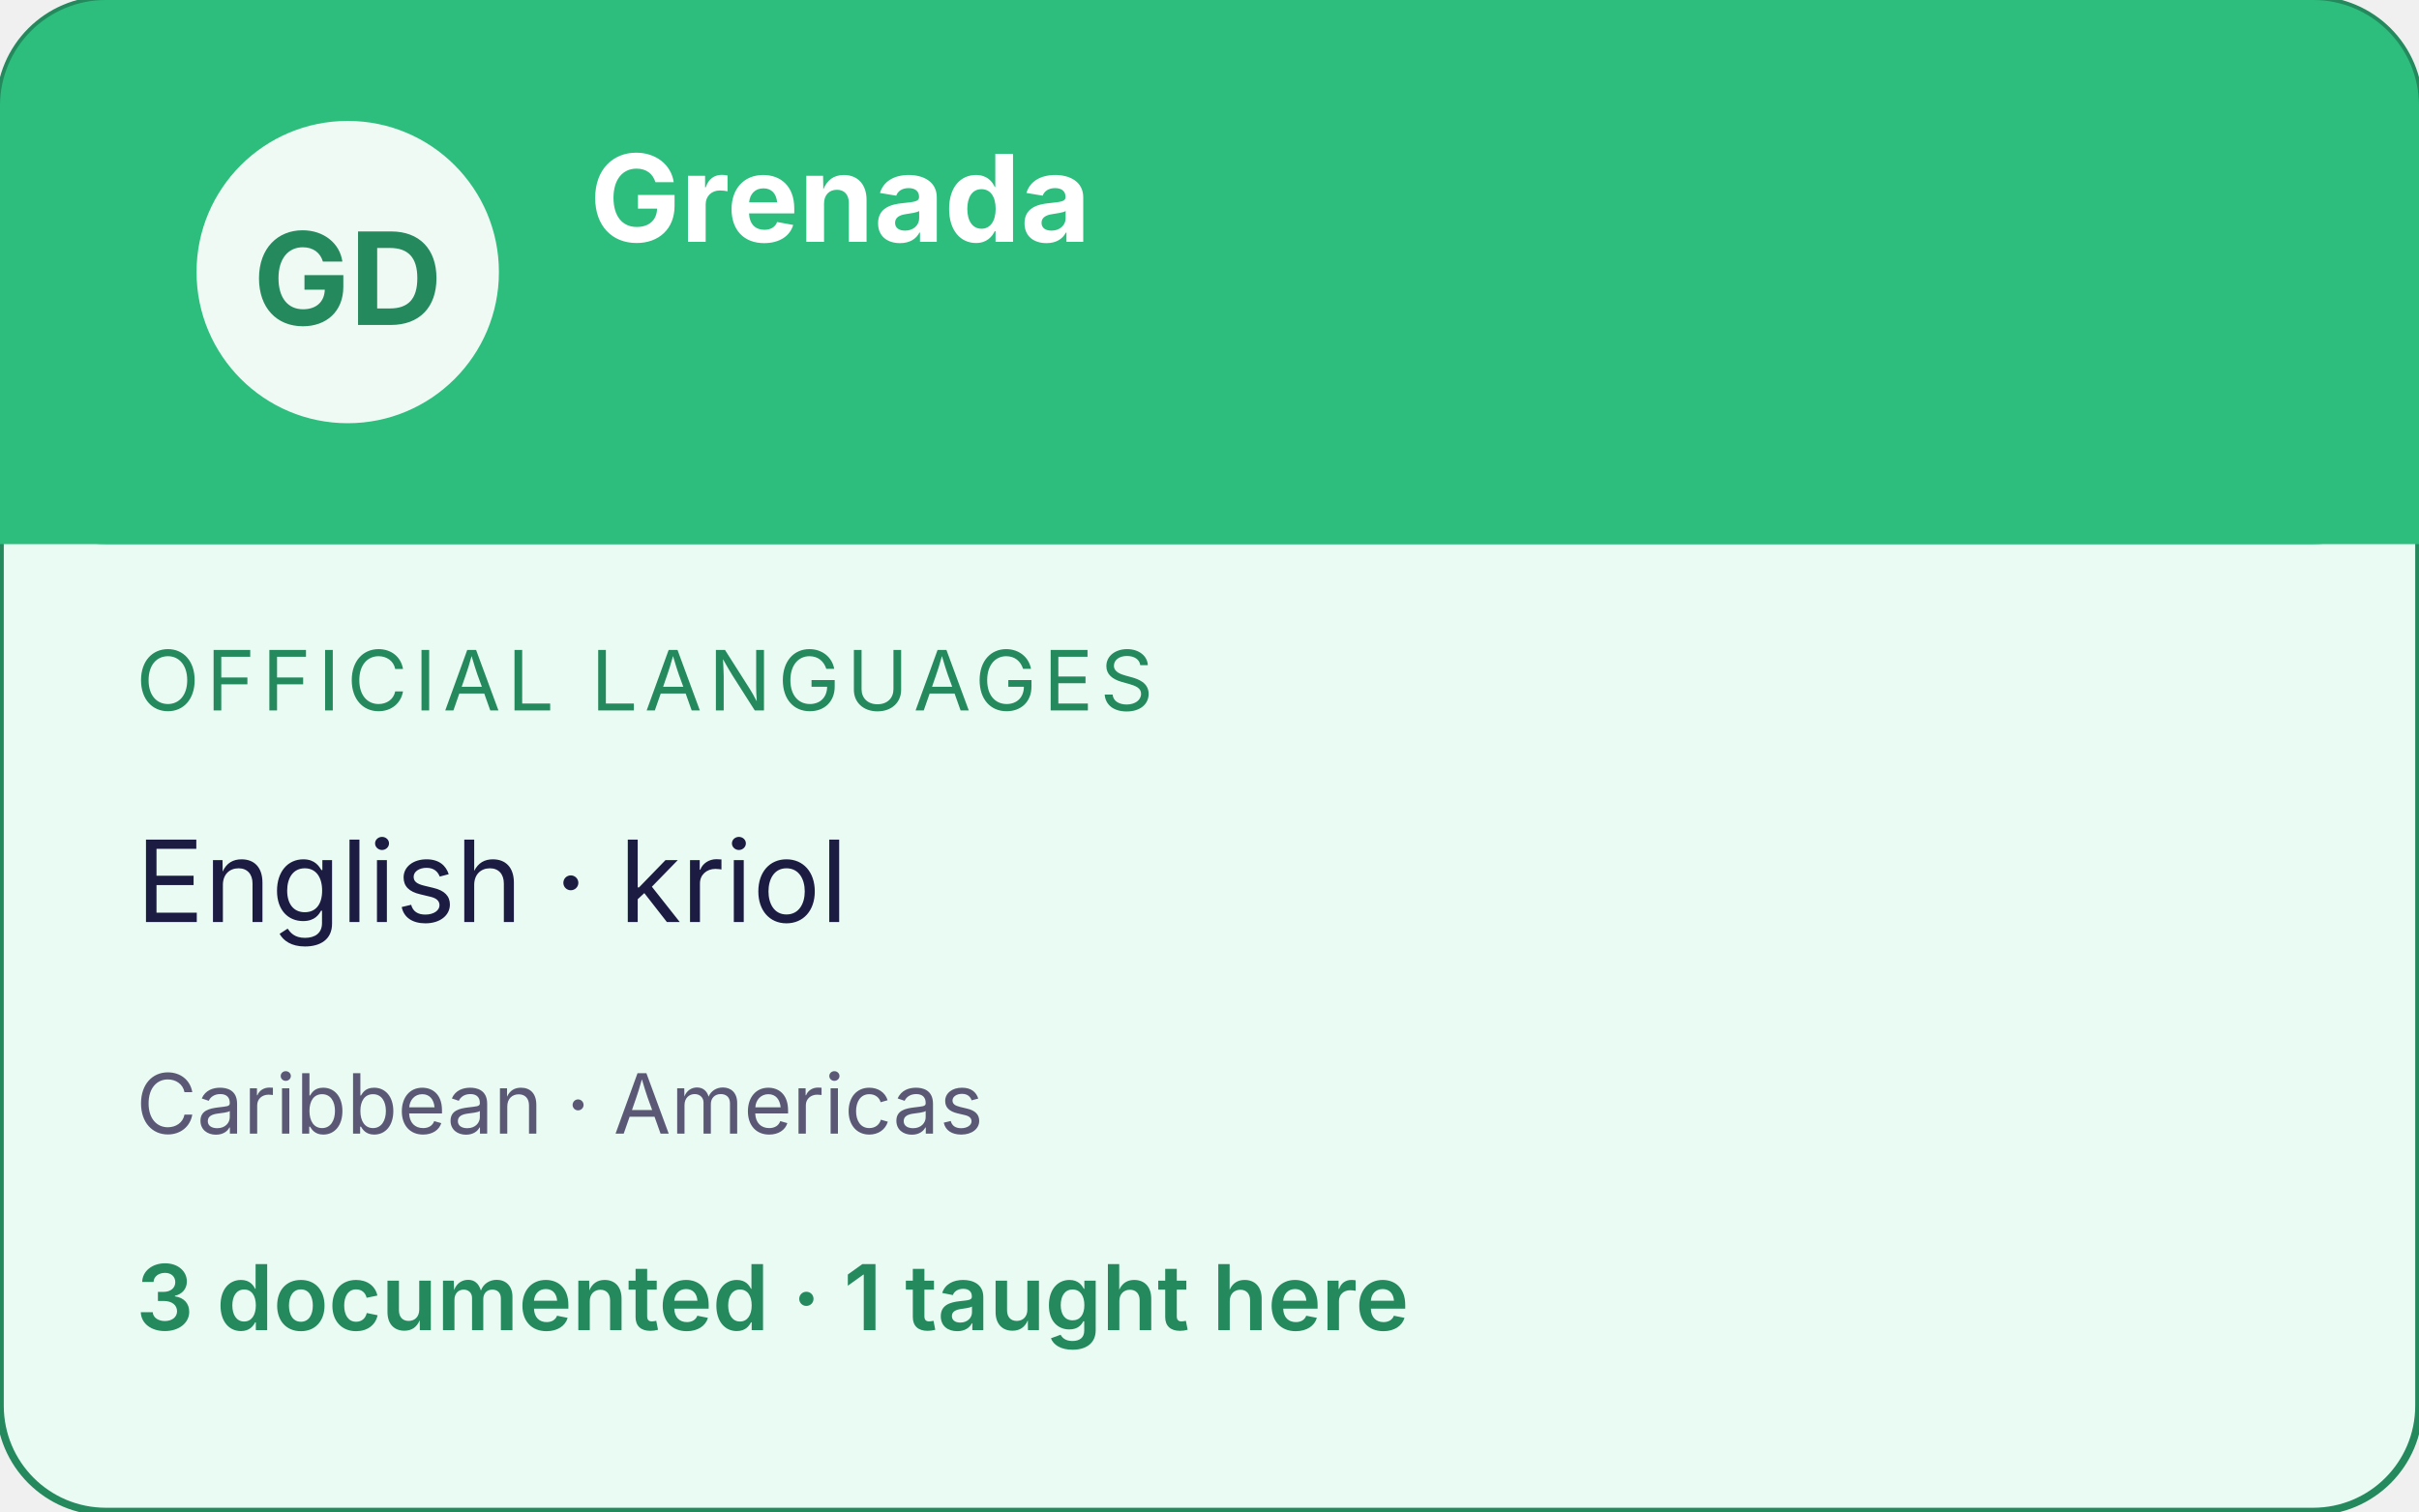
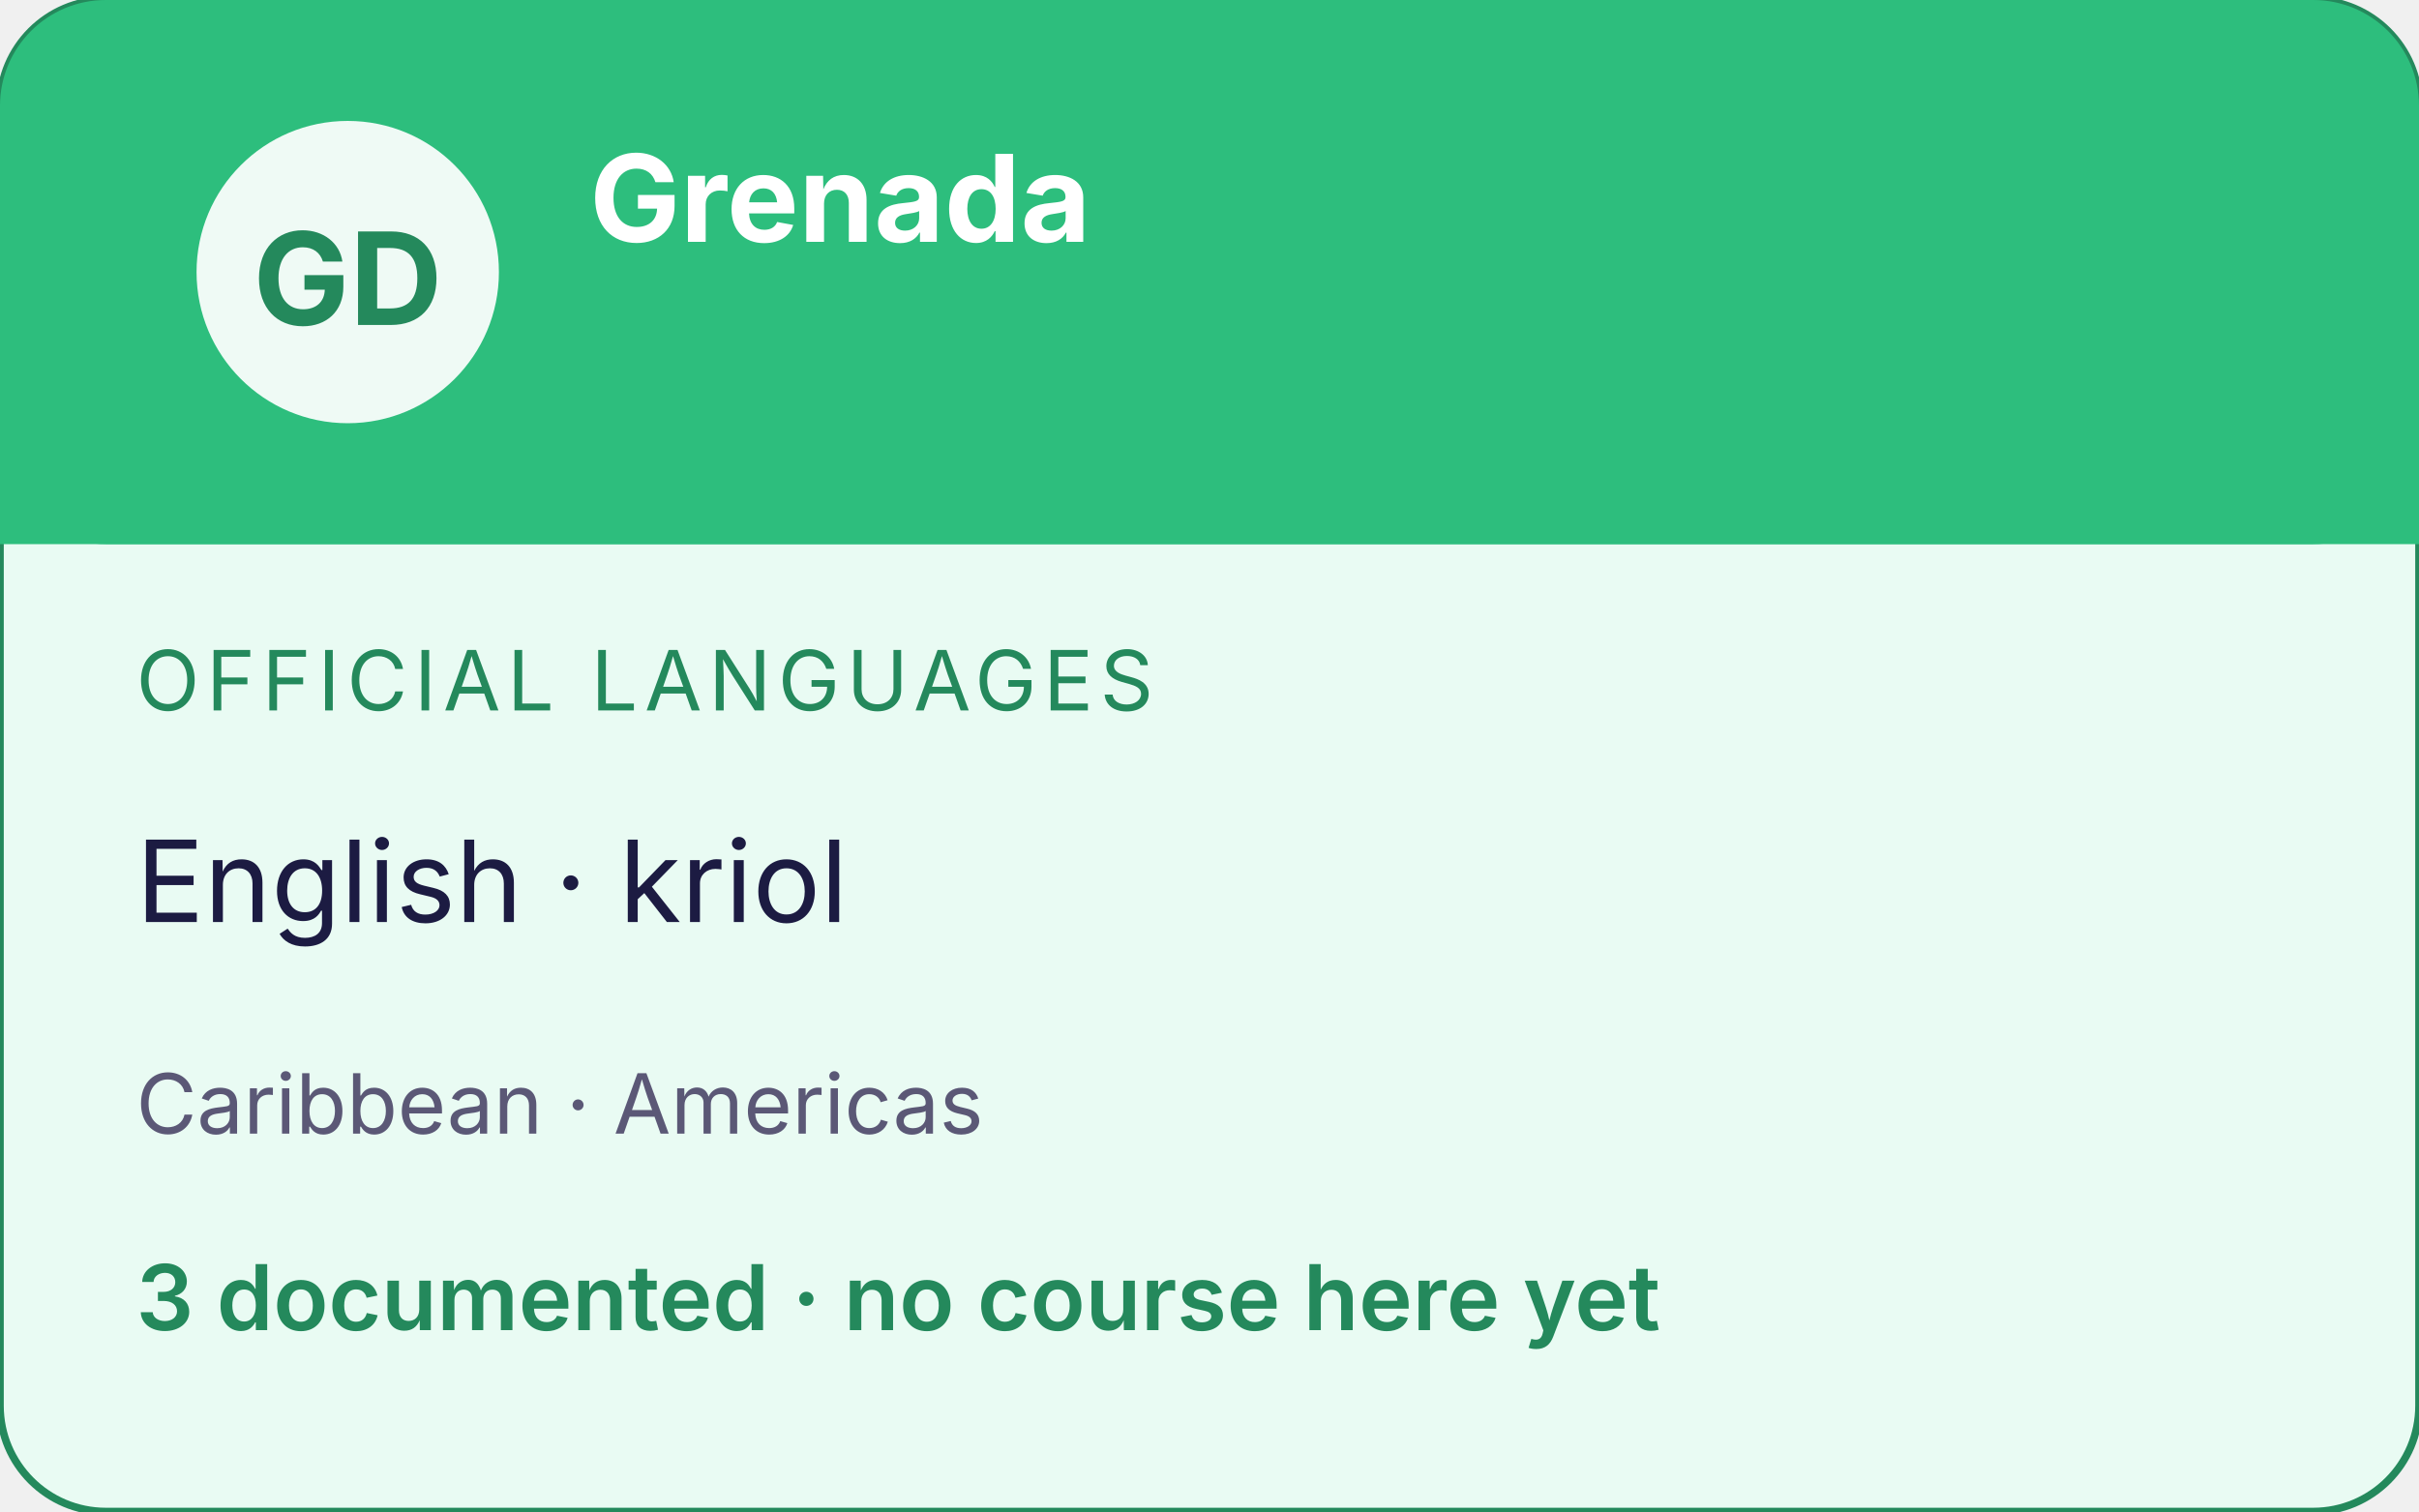
- <svg xmlns="http://www.w3.org/2000/svg" viewBox="0 0 320 200" width="320" height="200" role="img" aria-label="Grenada (GD): English, kriol. 3 languages documented for this country, 1 of them has a course on EkGuru." font-family="system-ui,-apple-system,Segoe UI,sans-serif">
+ <svg xmlns="http://www.w3.org/2000/svg" viewBox="0 0 320 200" width="320" height="200" role="img" aria-label="Grenada (GD): English, kriol. 3 languages documented for this country; no course here yet — the page is the inventory, not the promise." font-family="system-ui,-apple-system,Segoe UI,sans-serif">
  <rect width="320" height="200" rx="14" fill="hsl(153 70% 95%)" stroke="hsl(153 58% 34%)" stroke-width="1" />
  <rect width="320" height="72" rx="14" fill="hsl(153 62% 46%)" />
  <rect y="58" width="320" height="14" fill="hsl(153 62% 46%)" />
  <circle cx="46" cy="36" r="20" fill="#fff" opacity=".92" />
  <text x="46" y="43" text-anchor="middle" font-size="17" font-weight="700" fill="hsl(153 58% 34%)">GD</text>
  <text x="78" y="32" font-size="16" font-weight="700" fill="#fff">Grenada</text>
  <text x="78" y="52" font-size="12" fill="#fff" opacity=".92" />
  <text x="18" y="94" font-size="11" letter-spacing=".08em" fill="hsl(153 58% 34%)">OFFICIAL LANGUAGES</text>
  <text x="18" y="122" font-size="15" fill="#1c1b42">English · kriol</text>
  <text x="18" y="150" font-size="11" fill="#5b5876">Caribbean · Americas</text>
-   <text x="18" y="176" font-size="12" font-weight="600" fill="hsl(153 58% 34%)">3 documented · 1 taught here</text>
+   <text x="18" y="176" font-size="12" font-weight="600" fill="hsl(153 58% 34%)">3 documented · no course here yet</text>
</svg>
